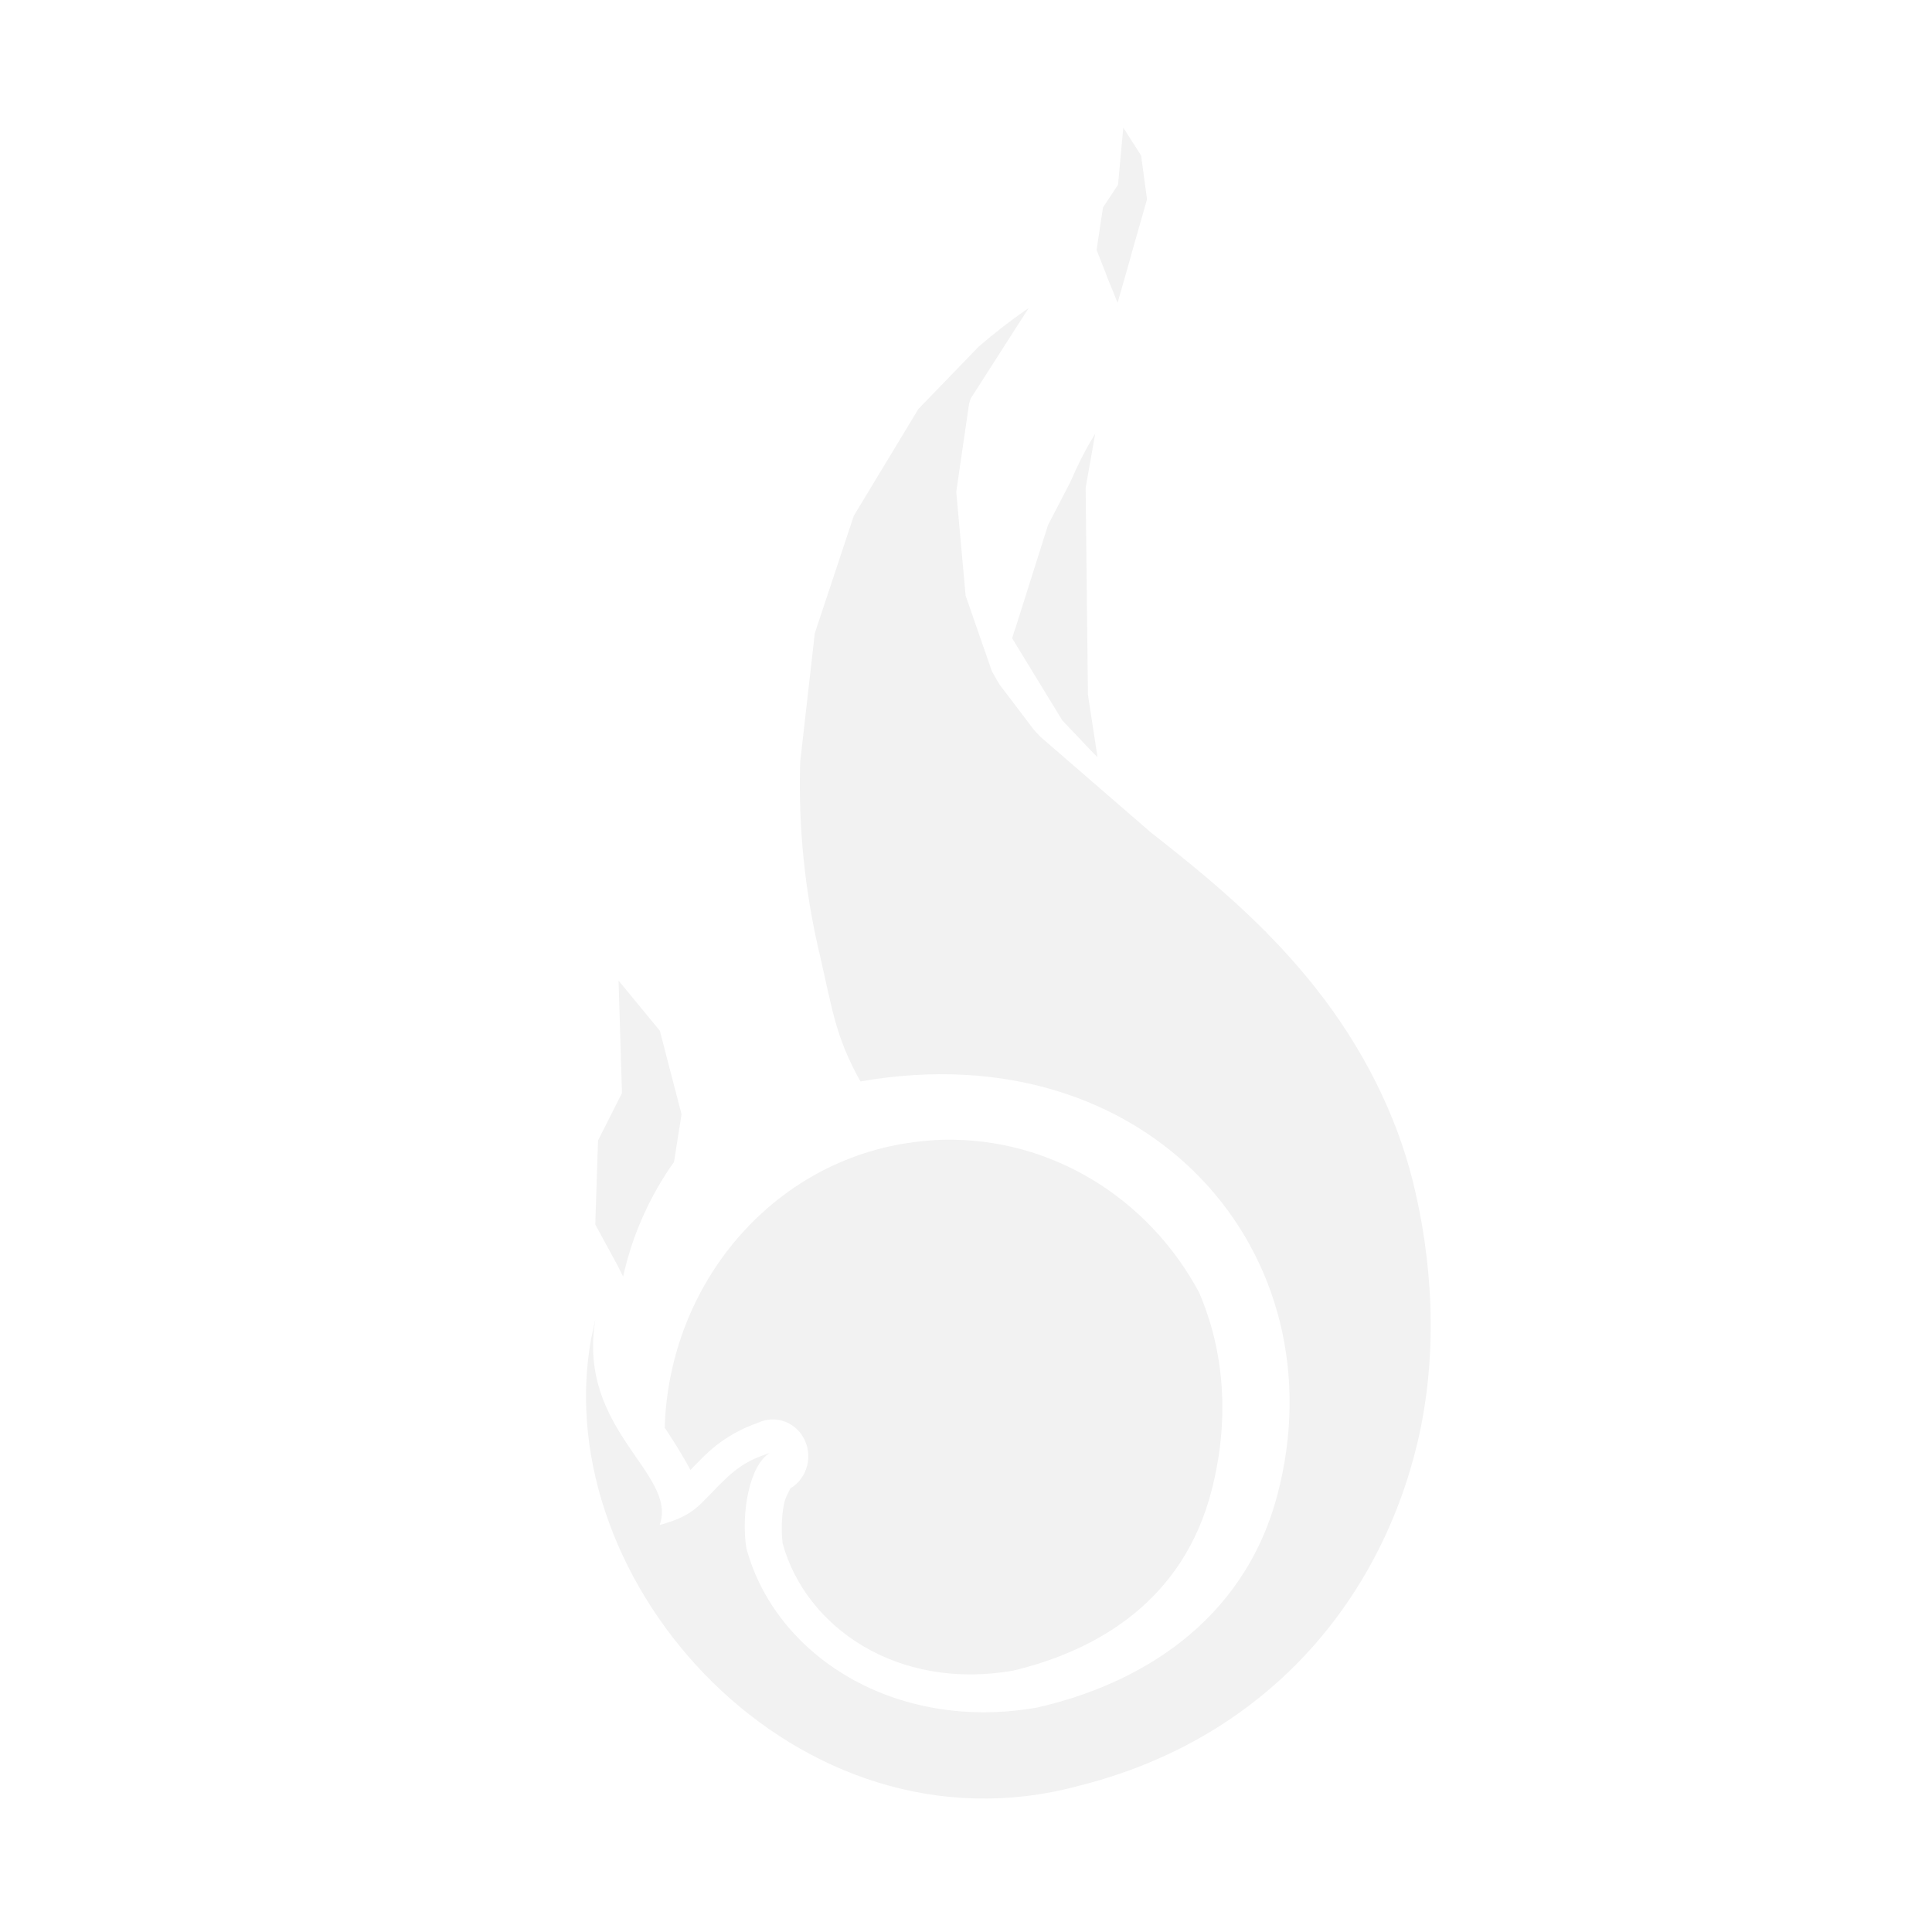
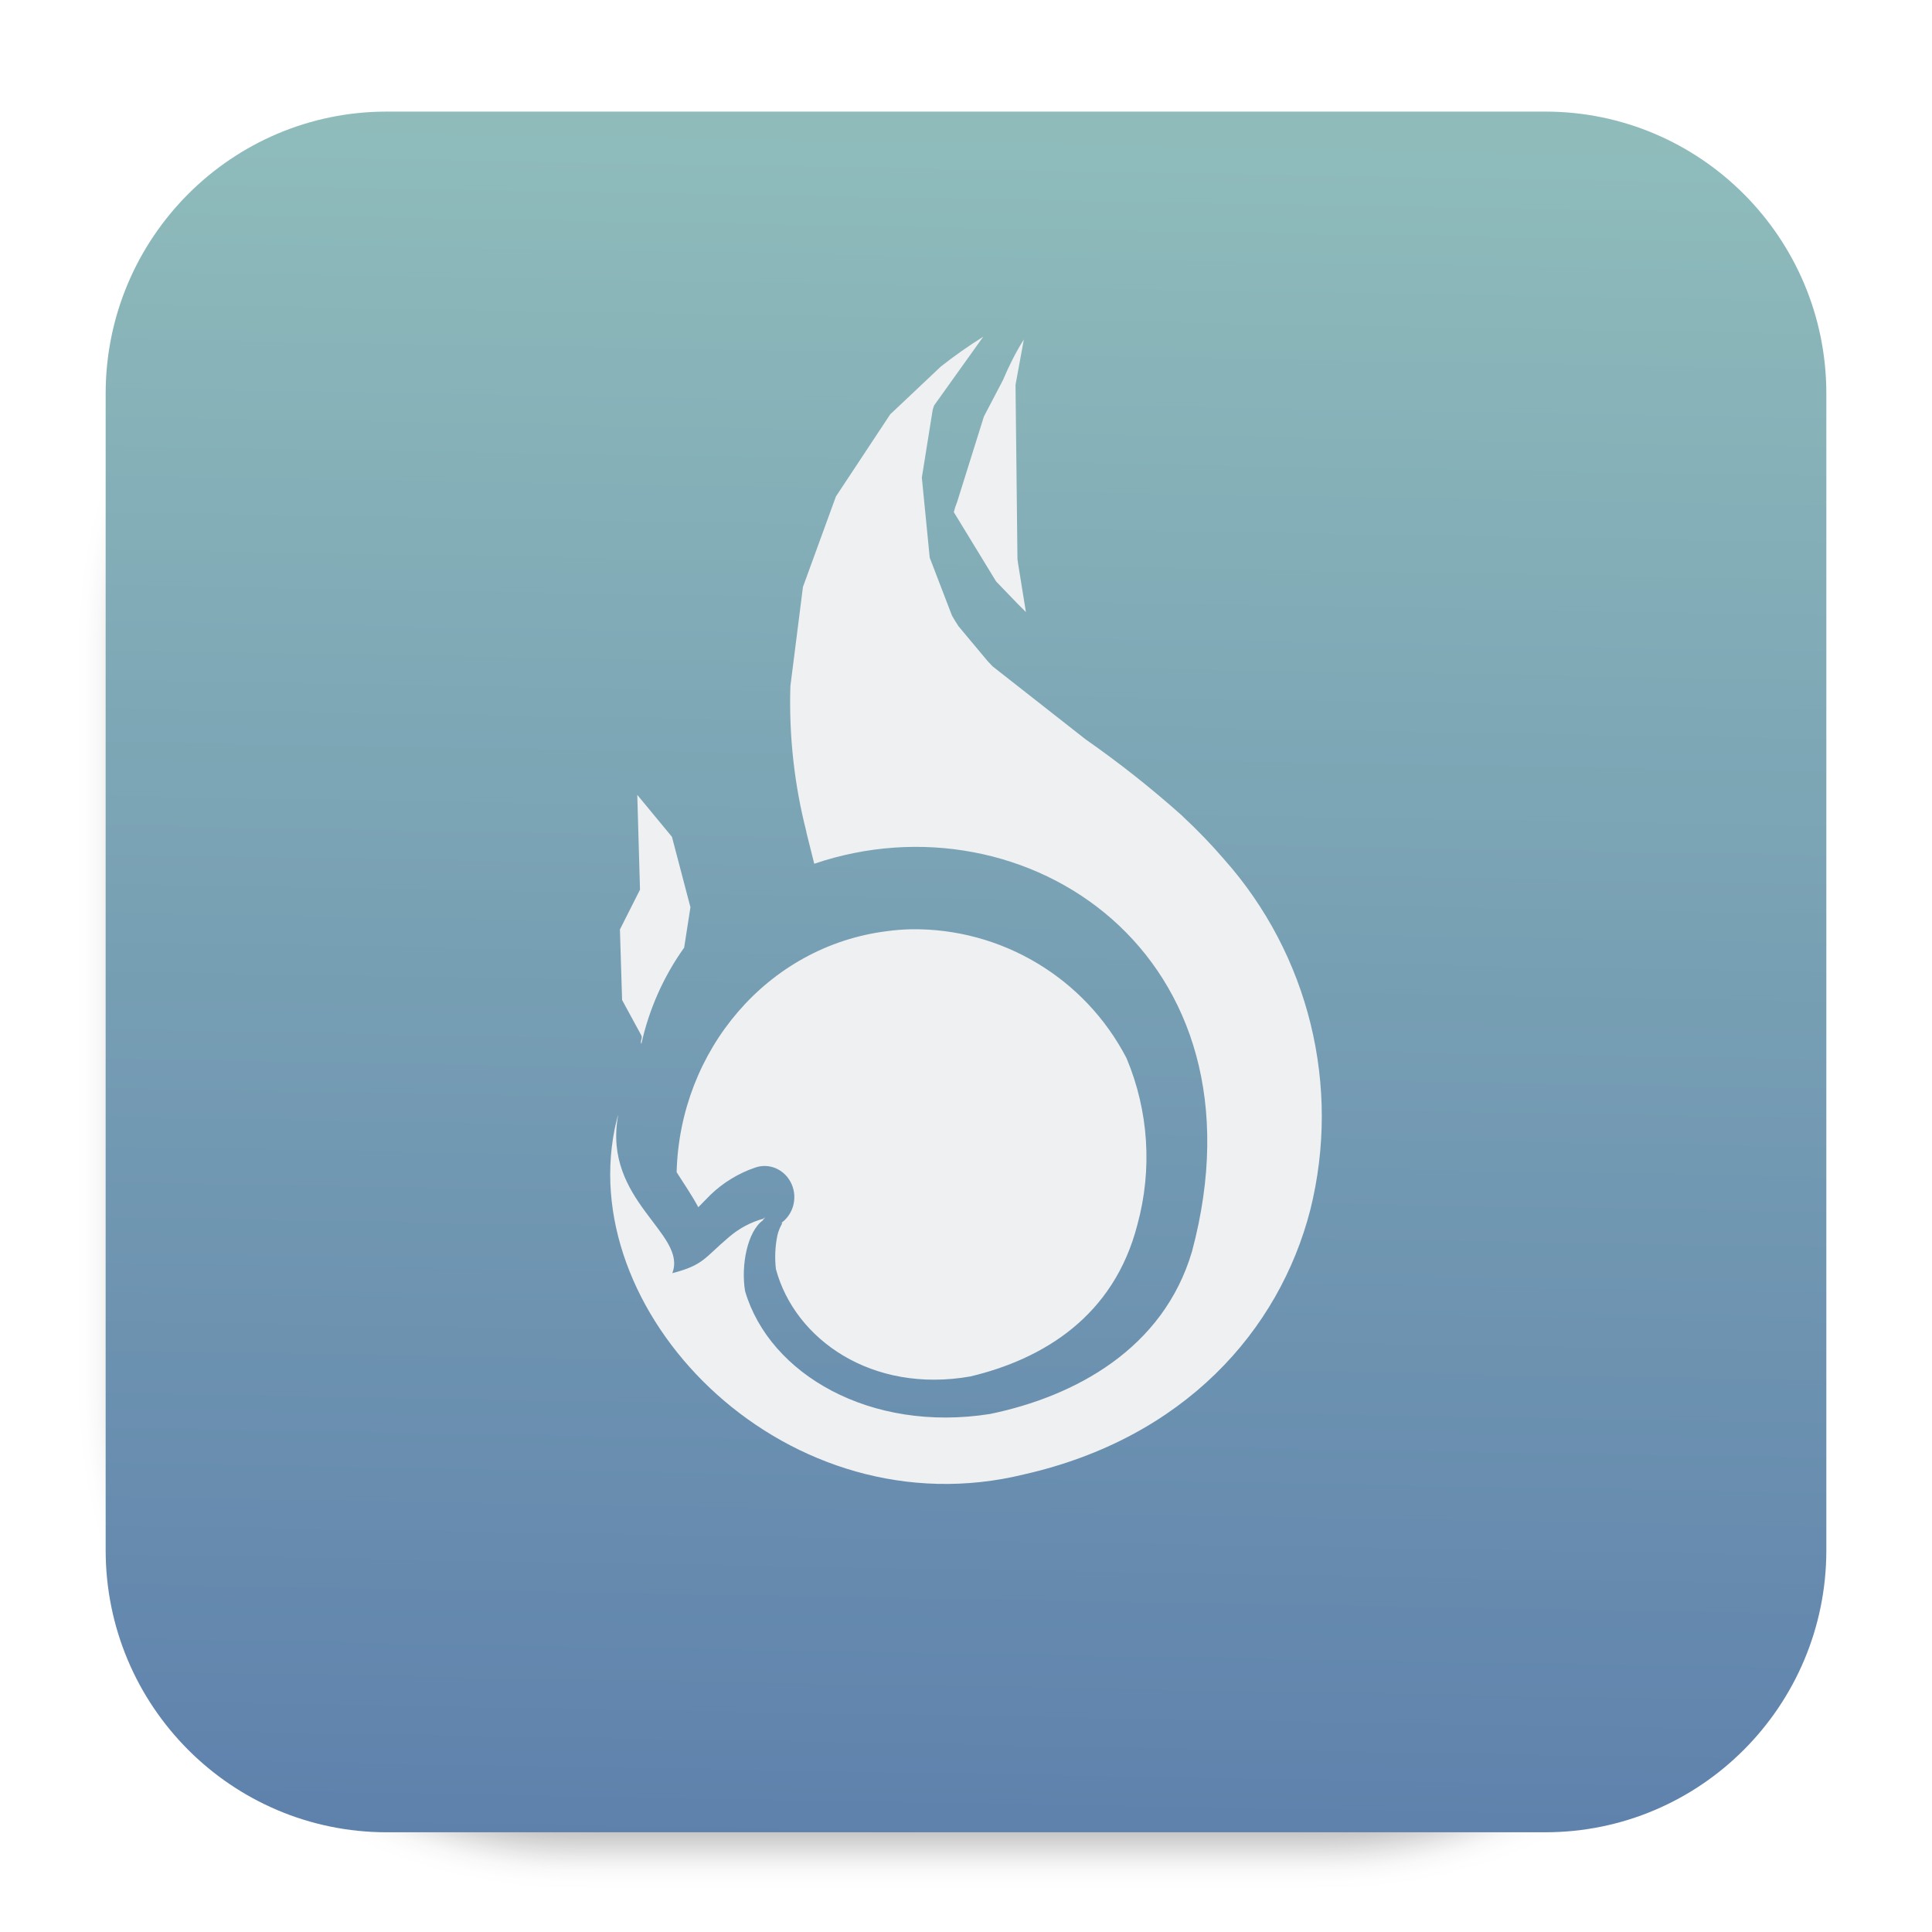
- <svg xmlns="http://www.w3.org/2000/svg" width="32" height="32" viewBox="0 0 8.467 8.467" version="1.1" id="svg2117">
-   <defs id="defs2111" />
-   <g id="layer1" transform="translate(-63.71917,-138.6406)">
-     <path style="opacity:1;fill:#f2f2f2;fill-opacity:1;fill-rule:nonzero;stroke:none;stroke-width:0.021;stroke-linecap:round;stroke-linejoin:round;stroke-miterlimit:4;stroke-dasharray:none;stroke-dashoffset:0;stroke-opacity:1" d="M 68.227,139.991 C 68.148,140.045 68.076,140.101 68.008,140.16 68.008,140.16 68.008,140.16 68.008,140.16 V 140.16 L 68.007,140.161 67.744,140.433 67.461,140.901 67.29,141.416 67.226,141.98 C 67.217,142.264 67.247,142.546 67.308,142.809 L 67.308,142.812 H 67.309 C 67.367,143.063 67.379,143.181 67.49,143.38 68.759,143.158 69.599,144.138 69.316,145.197 69.166,145.755 68.705,146.024 68.264,146.124 67.641,146.233 67.117,145.897 66.99,145.425 66.966,145.27 67.004,145.061 67.093,145.008 67.041,145.026 66.979,145.046 66.904,145.117 66.778,145.236 66.775,145.278 66.61,145.324 66.691,145.097 66.248,144.912 66.328,144.424 66.33,144.413 66.308,144.518 66.31,144.506 66.114,145.584 67.218,146.797 68.443,146.468 69.273,146.261 69.767,145.652 69.931,144.964 70.025,144.567 69.996,144.158 69.91,143.814 69.84,143.534 69.698,143.239 69.483,142.968 69.414,142.881 69.342,142.801 69.269,142.727 L 69.268,142.725 69.261,142.719 C 69.097,142.554 68.926,142.417 68.762,142.288 L 68.278,141.869 C 68.269,141.859 68.26,141.85 68.251,141.84 L 68.1,141.641 C 68.088,141.622 68.077,141.602 68.066,141.582 L 67.951,141.251 67.91,140.796 67.966,140.411 C 67.968,140.402 67.971,140.394 67.974,140.386 Z" id="path1795" />
-     <path style="opacity:1;fill:#f2f2f2;fill-opacity:1;fill-rule:nonzero;stroke:none;stroke-width:0.021;stroke-linecap:round;stroke-linejoin:round;stroke-miterlimit:4;stroke-dasharray:none;stroke-dashoffset:0;stroke-opacity:1" d="M 68.519,140.541 C 68.478,140.607 68.442,140.679 68.41,140.753 L 68.312,140.942 68.172,141.385 C 68.166,141.402 68.16,141.419 68.155,141.438 L 68.375,141.798 68.487,141.916 C 68.501,141.931 68.514,141.945 68.529,141.959 L 68.49,141.705 C 68.489,141.698 68.488,141.69 68.487,141.683 L 68.477,140.778 Z" id="path1793" />
-     <path style="opacity:1;fill:#f2f2f2;fill-opacity:1;fill-rule:nonzero;stroke:none;stroke-width:0.021;stroke-linecap:round;stroke-linejoin:round;stroke-miterlimit:4;stroke-dasharray:none;stroke-dashoffset:0;stroke-opacity:1" d="M 66.43,142.938 66.445,143.431 66.34,143.639 66.328,144.007 66.428,144.191 C 66.435,144.206 66.443,144.22 66.45,144.235 66.49,144.055 66.566,143.883 66.673,143.733 L 66.706,143.524 66.611,143.158 Z" id="path1791" />
-     <path style="opacity:1;fill:#f2f2f2;fill-opacity:1;fill-rule:nonzero;stroke:none;stroke-width:0.02;stroke-linecap:round;stroke-linejoin:round;stroke-miterlimit:4;stroke-dasharray:none;stroke-dashoffset:0;stroke-opacity:1" id="path1767" d="M 67.854,143.662 C 67.812,143.663 67.772,143.667 67.73,143.672 67.114,143.751 66.664,144.288 66.646,144.914 66.648,144.916 66.649,144.916 66.65,144.918 66.686,144.973 66.723,145.031 66.758,145.096 66.777,145.075 66.786,145.067 66.82,145.033 66.91,144.945 67.005,144.907 67.051,144.891 A 0.154,0.16 0 0 1 67.18,145.182 C 67.207,145.165 67.176,145.19 67.164,145.244 67.153,145.296 67.152,145.363 67.158,145.414 67.257,145.777 67.654,146.056 68.16,145.967 68.535,145.877 68.9,145.656 69.021,145.184 69.101,144.873 69.075,144.578 68.967,144.326 68.749,143.918 68.326,143.651 67.854,143.662 Z" transform="matrix(1.009235,0,0,1.009235,-0.6292467,-1.353119)" />
-     <path style="opacity:1;fill:#f2f2f2;fill-opacity:1;fill-rule:nonzero;stroke:none;stroke-width:0.021;stroke-linecap:round;stroke-linejoin:round;stroke-miterlimit:4;stroke-dasharray:none;stroke-dashoffset:0;stroke-opacity:1" d="M 68.642,139.2 68.619,139.45 68.553,139.55 68.525,139.736 68.564,139.835 C 68.574,139.864 68.586,139.891 68.596,139.915 L 68.617,139.968 68.664,139.803 C 68.671,139.779 68.678,139.754 68.685,139.728 L 68.746,139.514 68.72,139.322 Z" id="path1797" />
-   </g>
+ <svg xmlns="http://www.w3.org/2000/svg" xmlns:xlink="http://www.w3.org/1999/xlink" height="64" viewBox="0 0 16.932 16.932" width="64" version="1.1" id="svg143">
+   <defs id="defs1">
+     <style type="text/css" id="current-color-scheme">
+             .ColorScheme-Text {
+                 color:#eff0f1;
+             }
+         </style>
+     <filter style="color-interpolation-filters:sRGB" id="filter1057" x="-0.027" width="1.054" y="-0.027" height="1.054">
+       <feGaussianBlur stdDeviation="0.619" id="feGaussianBlur1059" />
+     </filter>
+     <linearGradient xlink:href="#linearGradient1051" id="linearGradient1053" x1="-98.535" y1="60.492" x2="-97.57" y2="5.492" gradientUnits="userSpaceOnUse" gradientTransform="matrix(0.2741829,0,0,0.274183,35.74721,-0.3960982)" />
+     <linearGradient id="linearGradient1051">
+       <stop style="stop-color:#5e81ac;stop-opacity:1;" offset="0" id="stop1047" />
+       <stop style="stop-color:#8fbcbb;stop-opacity:1;" offset="1" id="stop1049" />
+     </linearGradient>
+   </defs>
+   <rect style="opacity:0.3;fill:#141414;fill-opacity:1;stroke-width:2.744;stroke-linecap:round;filter:url(#filter1057)" id="rect1055" width="55" height="55" x="3.985" y="5.985" ry="15" transform="matrix(0.2645625,0,0,0.2645625,1.9770192e-6,0.05158976)" />
+   <rect ry="2.472" y="0.978" x="0.926" height="15.08" width="15.08" id="rect1045" style="fill:url(#linearGradient1053);fill-opacity:1;stroke-width:0.752;stroke-linecap:round" rx="2.464" />
+   <path style="color:#eff0f1;fill:currentColor;fill-opacity:1;stroke:none;stroke-width:2.375" class="ColorScheme-Text" d="m 7.982,8.144 a 1.876,1.876 0 0 0 -0.211,0.017 C 6.726,8.293 5.958,9.206 5.93,10.272 l 0.005,0.009 c 0.059,0.093 0.126,0.19 0.185,0.299 l 0.105,-0.107 a 1.059,1.059 0 0 1 0.392,-0.24 0.261,0.273 0 0 1 0.219,0.492 c 0.048,-0.029 -0.005,0.014 -0.024,0.107 a 0.938,0.938 0 0 0 -0.012,0.29 c 0.166,0.618 0.843,1.093 1.705,0.941 0.637,-0.152 1.257,-0.527 1.463,-1.33 A 2.24,2.24 0 0 0 9.873,9.274 2.095,2.095 0 0 0 7.982,8.144 Z m -2.397,-1.178 0.024,0.831 -0.176,0.349 0.019,0.618 0.169,0.311 c 0.012,0.026 -0.014,0.05 0,0.074 A 2.306,2.306 0 0 1 5.996,8.305 L 6.051,7.951 5.889,7.334 Z M 8.973,2.975 c -0.071,0.112 -0.131,0.233 -0.183,0.356 L 8.623,3.65 8.388,4.4 a 0.705,0.705 0 0 0 -0.029,0.088 l 0.371,0.608 0.19,0.197 0.071,0.071 -0.069,-0.428 -0.005,-0.038 -0.017,-1.525 z m -0.356,-0.024 a 4.211,4.211 0 0 0 -0.371,0.261 L 7.802,3.631 7.326,4.351 7.037,5.144 6.927,6.013 c -0.014,0.437 0.036,0.872 0.14,1.276 v 0.005 l 0.069,0.276 c 1.848,-0.629 4.007,0.791 3.311,3.397 -0.252,0.855 -1.026,1.271 -1.77,1.425 -1.05,0.166 -1.933,-0.349 -2.147,-1.076 -0.038,-0.228 0.021,-0.525 0.157,-0.622 l 0.005,-0.014 a 0.779,0.779 0 0 0 -0.306,0.164 C 6.172,11.025 6.167,11.087 5.892,11.158 6.027,10.809 5.281,10.526 5.417,9.776 c 0,-0.017 -0.036,0.143 -0.031,0.124 -0.33,1.66 1.53,3.527 3.591,3.021 1.399,-0.318 2.233,-1.257 2.506,-2.316 A 3.39,3.39 0 0 0 10.728,7.531 4.663,4.663 0 0 0 10.372,7.161 l -0.005,-0.005 -0.009,-0.009 A 9.002,9.002 0 0 0 9.516,6.481 L 8.699,5.84 a 1.622,1.622 0 0 1 -0.045,-0.048 L 8.4,5.488 a 1.784,1.784 0 0 1 -0.057,-0.093 l -0.195,-0.508 -0.069,-0.701 0.095,-0.594 0.012,-0.038 z M 6.702,10.671 a 0.031,0.031 0 0 0 -0.009,0.005 0.038,0.038 0 0 0 -0.002,0.009 c 0.005,0 0.007,-0.009 0.012,-0.012 z" id="path141-3" />
</svg>
